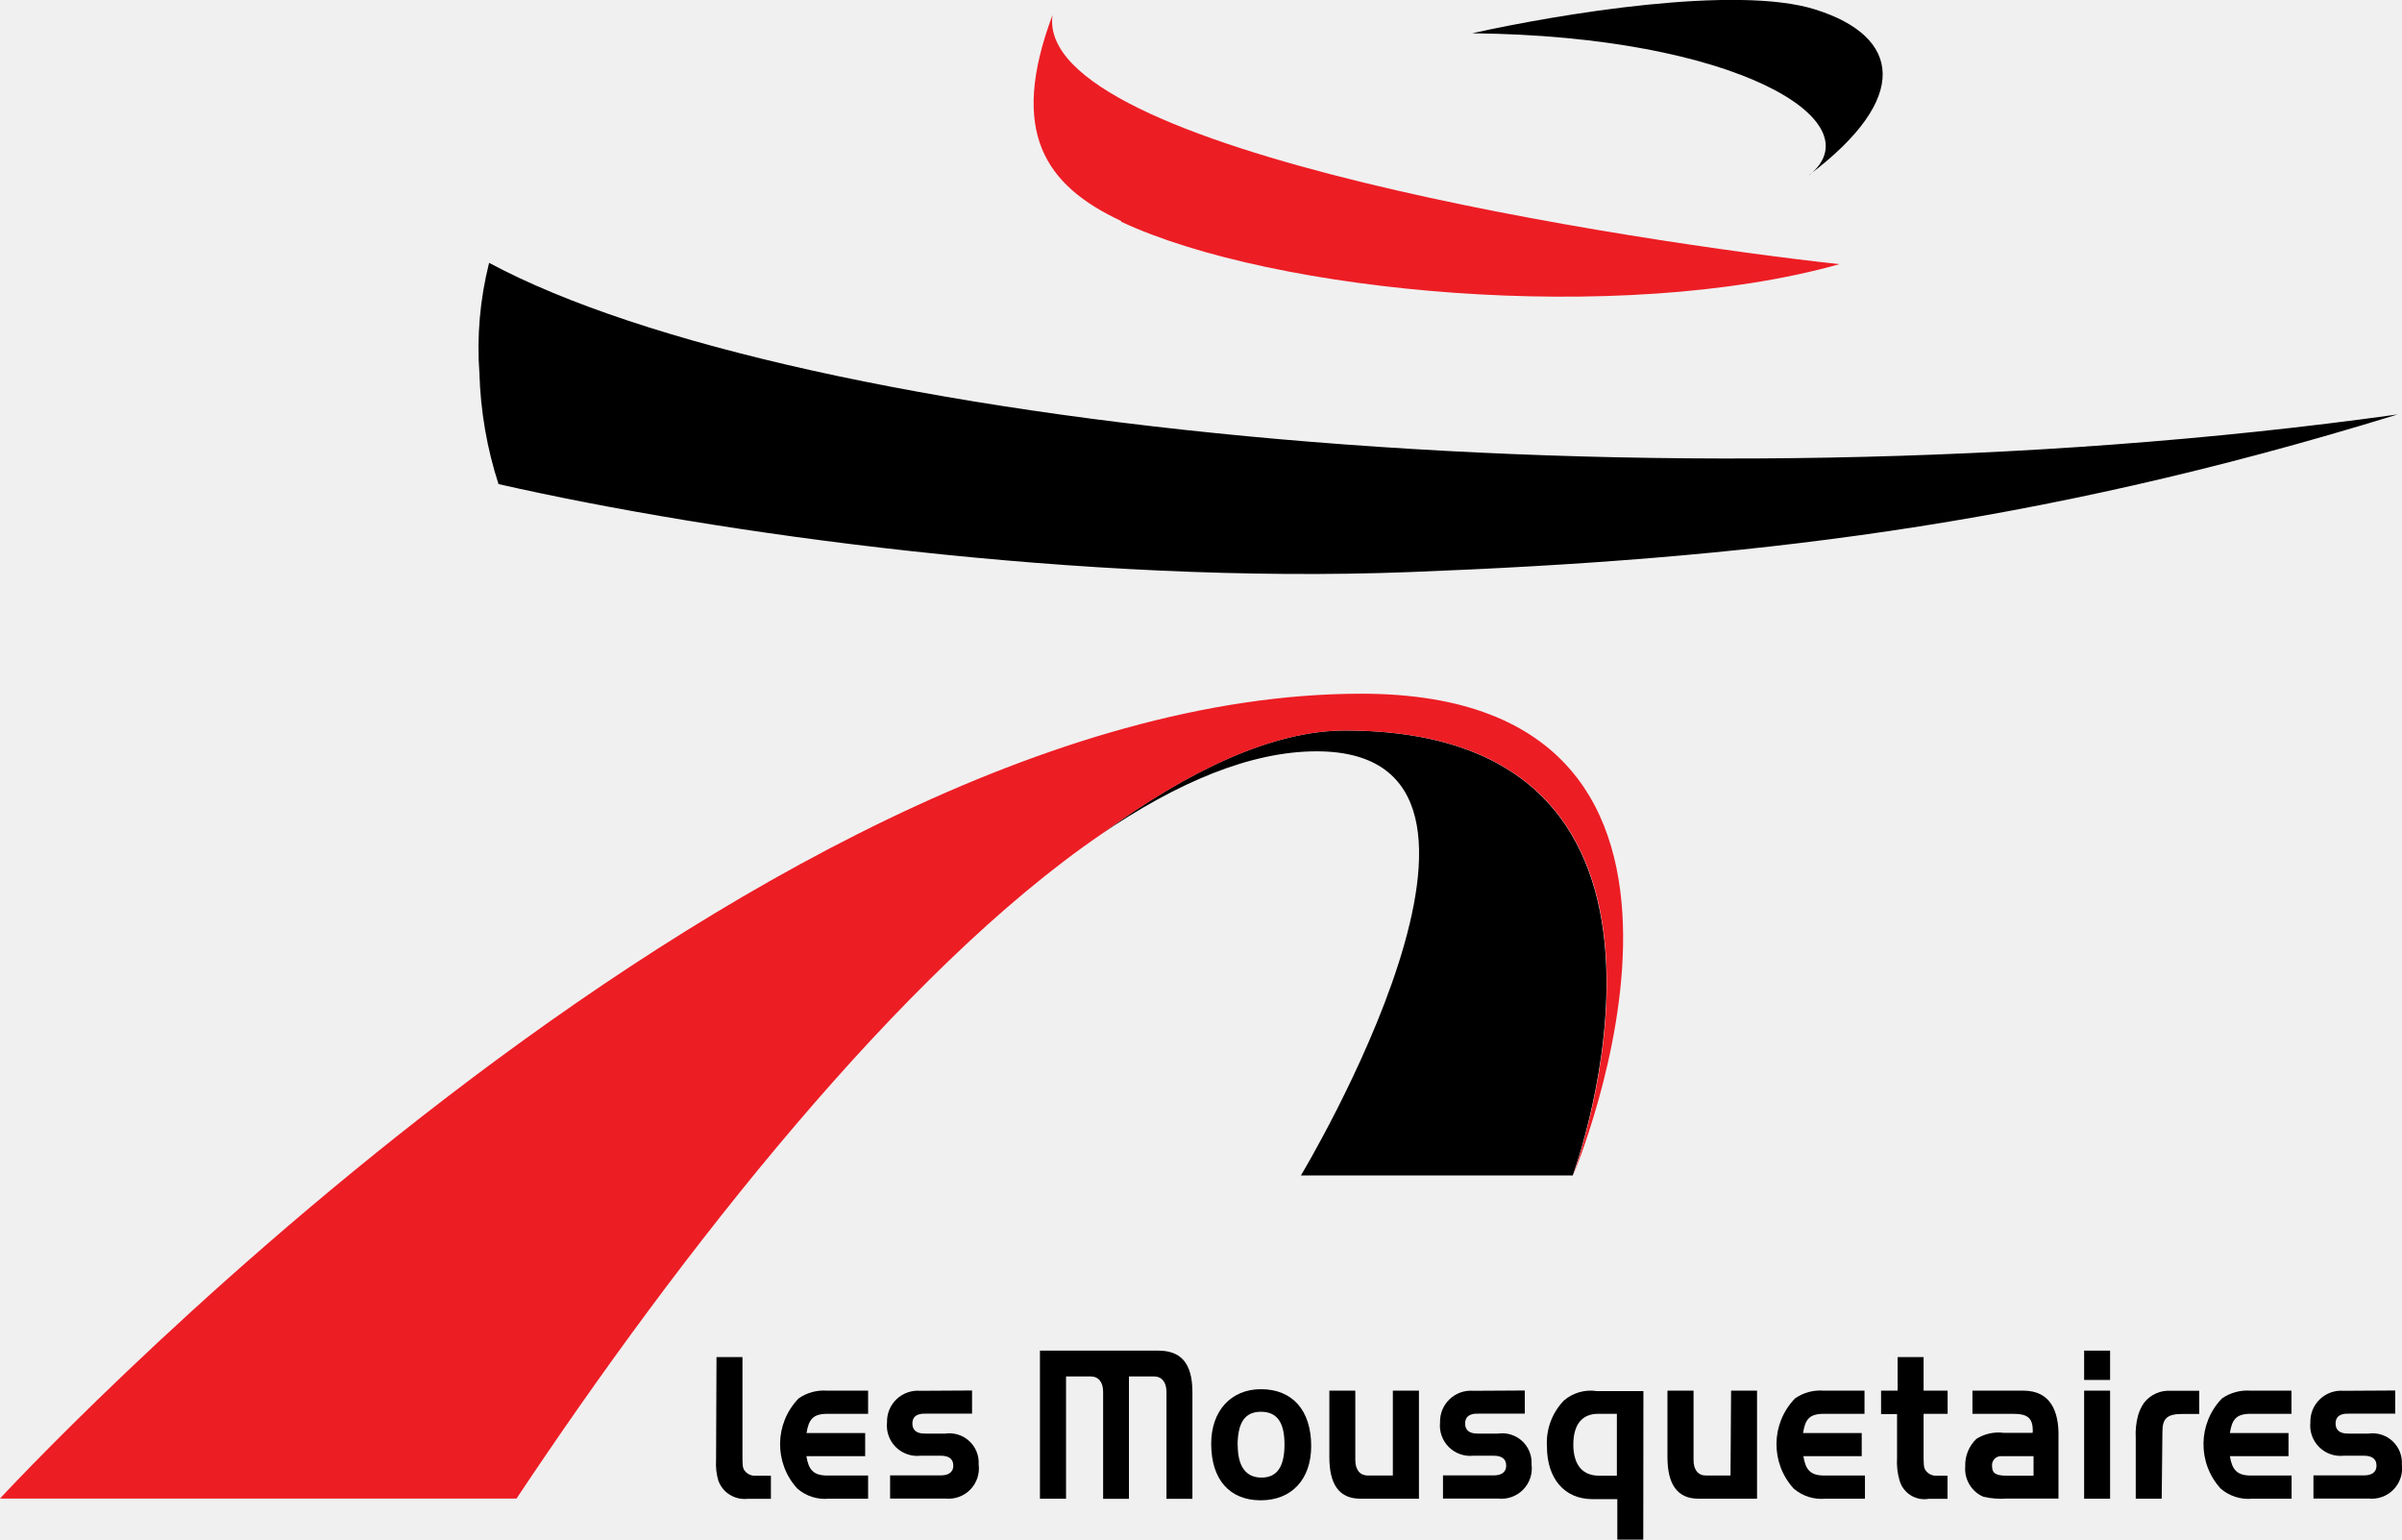
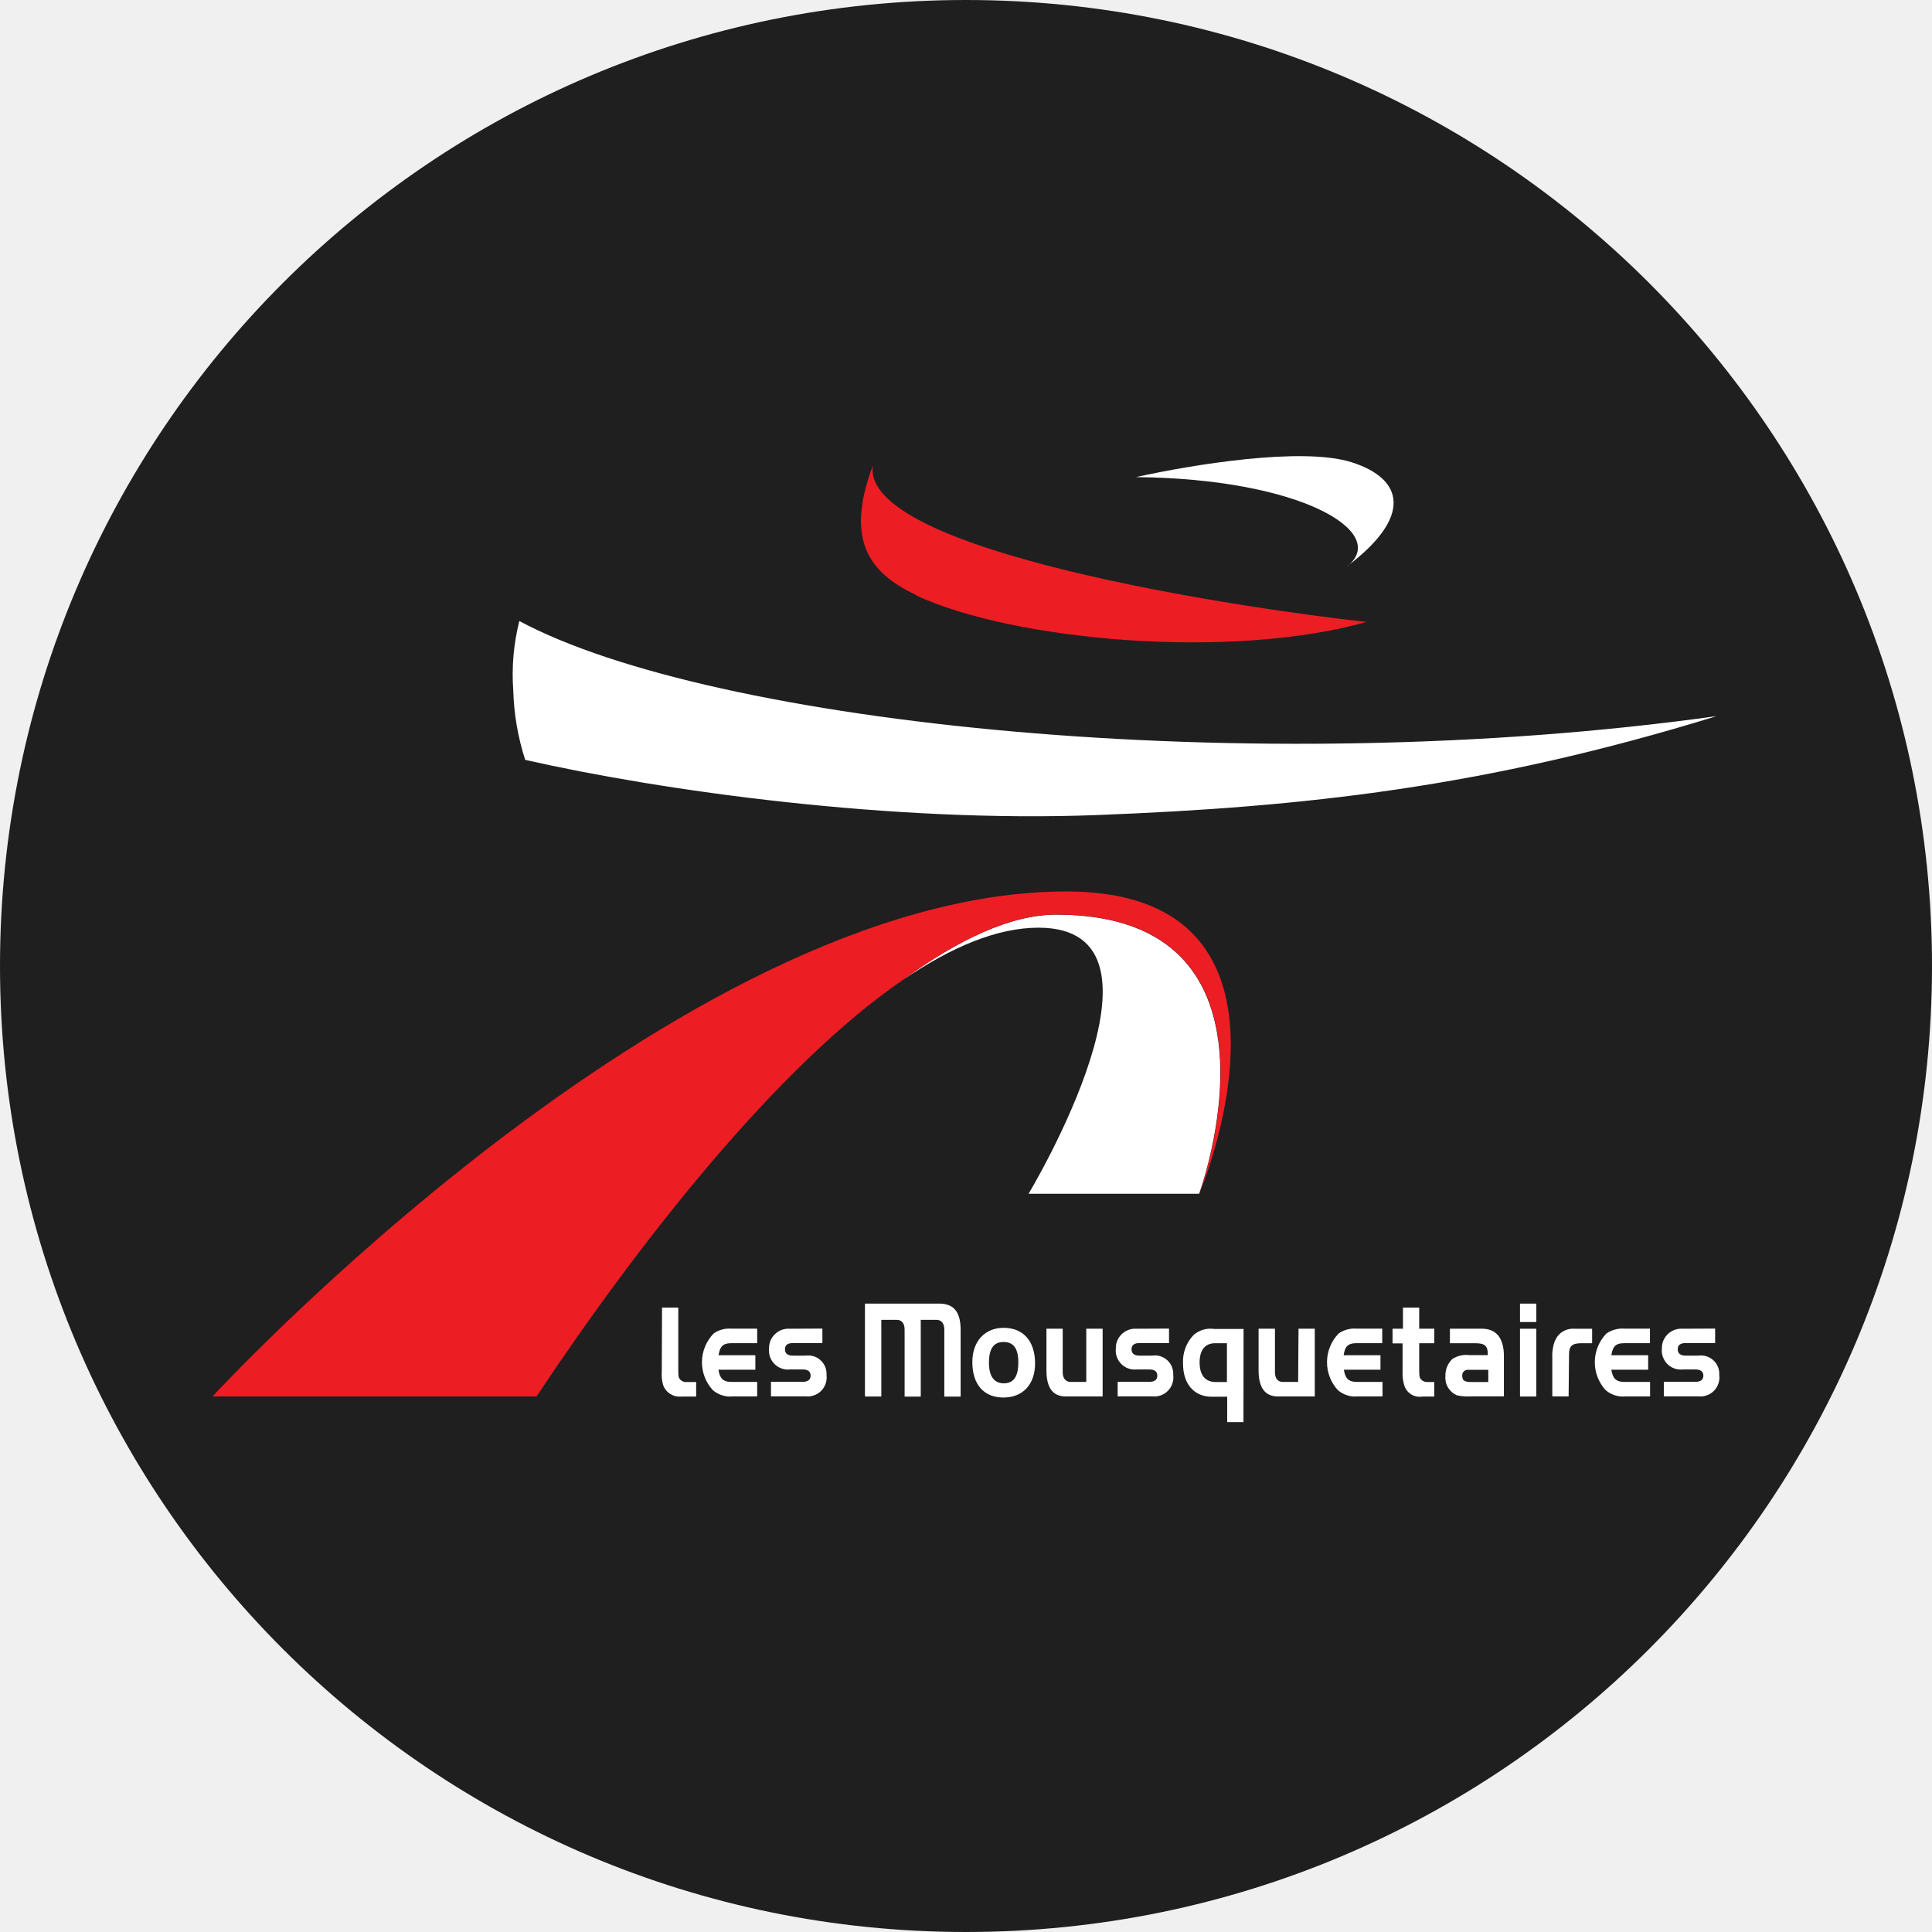
- <svg xmlns="http://www.w3.org/2000/svg" id="Calque_1" data-name="Calque 1" viewBox="0 0 163.83 105">
-   <defs>
-     <style>.cls-1{fill:#ed1d24;}.cls-2{fill:#fff;stroke:#000;stroke-miterlimit:10;}</style>
-   </defs>
-   <path d="M55,99.31c.15.91.46,1.32,1.43,1.32h2.78v1.58H56.54a2.87,2.87,0,0,1-2.16-.69,4.49,4.49,0,0,1,.09-6.15,3,3,0,0,1,1.94-.53h2.8v1.58H56.44c-1,0-1.28.39-1.43,1.31h4v1.58Z" transform="translate(0 0.02)" />
-   <path d="M123,99.31c.15.91.46,1.32,1.43,1.32h2.77v1.58H124.5a2.89,2.89,0,0,1-2.16-.69,4.49,4.49,0,0,1,.09-6.15,3,3,0,0,1,1.95-.53h2.79v1.58h-2.77c-1,0-1.28.39-1.42,1.31h4v1.58Z" transform="translate(0 0.02)" />
-   <path d="M152.09,99.31c.15.91.47,1.32,1.43,1.32h2.78v1.58h-2.68a2.88,2.88,0,0,1-2.16-.69,4.5,4.5,0,0,1,.09-6.15,3.05,3.05,0,0,1,1.95-.53h2.79v1.58h-2.78c-1,0-1.27.39-1.42,1.31h4v1.58Z" transform="translate(0 0.02)" />
-   <path d="M86,94.74c2.15,0,3.43,1.44,3.43,3.88,0,2.27-1.33,3.7-3.44,3.7s-3.38-1.4-3.38-3.86c0-2.24,1.35-3.72,3.4-3.72m-1.59,3.82c0,1.44.55,2.21,1.62,2.21s1.57-.75,1.57-2.26S87.1,96.28,86,96.28s-1.58.75-1.59,2.28" transform="translate(0 0.02)" />
-   <path d="M95,94.84h1.78v7.37h-4c-1.46,0-2.11-1-2.11-2.83V94.84h1.77v4.74c0,.66.32,1.05.86,1.05H95Z" transform="translate(0 0.02)" />
-   <path d="M118.07,94.84h1.77v7.37h-4c-1.45,0-2.11-1-2.11-2.83V94.84h1.78v4.74c0,.66.31,1.05.85,1.05h1.67Z" transform="translate(0 0.02)" />
-   <path d="M112.08,105h-1.77v-2.76h-1.7c-1.9,0-3.1-1.4-3.1-3.59a4.14,4.14,0,0,1,1.16-3.14,2.8,2.8,0,0,1,2.24-.64h3.18ZM109,96.42c-1.1,0-1.69.74-1.69,2.1s.61,2.12,1.75,2.12h1.22V96.42Z" transform="translate(0 0.02)" />
-   <path d="M129.43,92.55h1.77v2.29h1.64v1.58H131.2v2.67c0,.76,0,1,.14,1.19a.87.87,0,0,0,.8.36h.69v1.58h-1.28a1.76,1.76,0,0,1-2-1.29,4.45,4.45,0,0,1-.16-1.49v-3H128.3V94.84h1.13Z" transform="translate(0 0.02)" />
-   <path d="M138.65,97.61c0-.9-.34-1.19-1.35-1.19h-2.77V94.84H138c1.83,0,2.45,1.36,2.4,3.21v4.15h-3.51a5.43,5.43,0,0,1-1.61-.12,2.07,2.07,0,0,1-1.24-2.07,2.48,2.48,0,0,1,.76-1.88,2.82,2.82,0,0,1,1.88-.41h1.95Zm-1.83,1.7h-.29a.61.61,0,0,0-.66.68c0,.48.25.65,1,.65h1.83V99.31Z" transform="translate(0 0.02)" />
-   <path d="M147.44,102.21h-1.77V98.06a4.83,4.83,0,0,1,.15-1.5,2.84,2.84,0,0,1,.43-.91,2.13,2.13,0,0,1,1.81-.8H150v1.58h-1.16c-1,0-1.35.29-1.35,1.19Z" transform="translate(0 0.02)" />
-   <path d="M142.15,92.11h1.77v2h-1.77Zm1.77,10.1h-1.77V94.84h1.77Z" transform="translate(0 0.02)" />
-   <path d="M48.87,92.55h1.77v6.62c0,.72,0,.94.15,1.13a.87.87,0,0,0,.79.34h1v1.58H51a1.93,1.93,0,0,1-1.55-.53A2,2,0,0,1,49,101a4.06,4.06,0,0,1-.16-1.42Z" transform="translate(0 0.02)" />
-   <path d="M70.93,92.11v10.1h1.78V93.87h1.67c.55,0,.86.39.86,1.06v7.29H77V93.87H78.7c.54,0,.86.39.86,1.06v7.29h1.77V94.95c0-2.14-.92-2.84-2.34-2.84Z" transform="translate(0 0.02)" />
-   <path d="M66.3,94.83v1.58H63.13c-.15,0-.9-.05-.9.67s.73.69.9.69h1.34a2,2,0,0,1,2.28,2.1,2.07,2.07,0,0,1-2.28,2.33H60.71v-1.58h3.46c.45,0,.85-.16.85-.67s-.38-.67-.85-.67H62.78A2.07,2.07,0,0,1,60.5,97a2.1,2.1,0,0,1,2.27-2.15Z" transform="translate(0 0.02)" />
-   <path d="M104,94.83v1.58h-3.17c-.15,0-.9-.05-.9.67s.73.69.9.69h1.34a2,2,0,0,1,2.29,2.1,2.07,2.07,0,0,1-2.29,2.33H98.42v-1.58h3.46c.45,0,.85-.16.85-.67s-.38-.67-.85-.67h-1.39A2.07,2.07,0,0,1,98.22,97a2.1,2.1,0,0,1,2.27-2.15Z" transform="translate(0 0.02)" />
-   <path d="M163.37,94.83v1.58H160.2c-.15,0-.9-.05-.9.67s.74.69.9.69h1.34a2,2,0,0,1,2.28,2.1,2.07,2.07,0,0,1-2.28,2.33h-3.75v-1.58h3.45c.45,0,.85-.16.85-.67s-.39-.67-.85-.67h-1.39A2.07,2.07,0,0,1,157.58,97a2.1,2.1,0,0,1,2.27-2.15Z" transform="translate(0 0.02)" />
-   <path d="M91.74,49.81c-4.91,0-10.62,2.68-16.63,7.07,5.2-3.54,10.19-5.65,14.69-5.65,16.33,0-1.07,28.93-1.07,28.93h18.54s11.13-30.35-15.54-30.35" transform="translate(0 0.02)" />
-   <path class="cls-1" d="M92.85,47.3C50.59,47.3,0,102.2,0,102.2H35.23c11.18-16.81,26.24-36,39.89-45.32,6-4.38,11.72-7.07,16.63-7.07,26.67,0,15.54,30.35,15.54,30.35S121.21,47.3,92.85,47.3" transform="translate(0 0.02)" />
-   <path d="M32.7,25.46A27.12,27.12,0,0,0,34,33c14.78,3.36,39.84,6.87,62.22,6S138.4,36,163.53,28.25c-50.68,7.07-109.27.88-130.17-10.34a23.77,23.77,0,0,0-.66,7.56" transform="translate(0 0.02)" />
-   <path d="M123.39,11.92c7-5.29,6.24-9.46.43-11.29-5.39-1.7-17.42.29-23.41,1.62,18,.18,27.52,6,23,9.67" transform="translate(0 0.02)" />
-   <path class="cls-1" d="M76.46,15.1c10.39,4.87,34,7.11,49,2.9-13.68-1.5-55-7.68-53.67-17-3,8-.5,11.63,4.69,14.06" transform="translate(0 0.02)" />
-   <path class="cls-2" d="M37.92,89.19" transform="translate(0 0.02)" />
+ <svg xmlns="http://www.w3.org/2000/svg" width="36" height="36" viewBox="0 0 36 36" fill="none">
+   <circle cx="18" cy="18" r="18" fill="#1F1F1F" />
+   <path d="M13.387 25.523C13.413 25.679 13.466 25.75 13.633 25.75H14.109V26.02H13.652C13.585 26.027 13.518 26.02 13.454 25.999C13.39 25.979 13.332 25.946 13.281 25.902C13.149 25.758 13.077 25.568 13.08 25.372C13.083 25.176 13.161 24.989 13.297 24.848C13.394 24.78 13.511 24.748 13.629 24.757H14.109V25.028H13.634C13.463 25.028 13.415 25.095 13.389 25.253H14.075V25.523H13.387Z" fill="white" />
+   <path d="M25.041 25.523C25.067 25.68 25.12 25.75 25.286 25.75H25.761V26.02H25.298C25.232 26.027 25.164 26.02 25.101 25.999C25.037 25.979 24.978 25.946 24.928 25.902C24.796 25.758 24.724 25.568 24.727 25.372C24.73 25.176 24.807 24.989 24.943 24.848C25.041 24.78 25.159 24.748 25.277 24.757H25.756V25.028H25.281C25.109 25.028 25.061 25.095 25.037 25.253H25.723V25.523H25.041Z" fill="white" />
+   <path d="M30.025 25.523C30.051 25.679 30.106 25.75 30.27 25.75H30.747V26.02H30.288C30.221 26.027 30.154 26.02 30.09 25.999C30.027 25.979 29.968 25.946 29.917 25.902C29.786 25.757 29.714 25.568 29.717 25.372C29.72 25.176 29.797 24.989 29.933 24.848C30.031 24.781 30.148 24.749 30.267 24.757H30.745V25.028H30.269C30.097 25.028 30.051 25.095 30.025 25.253H30.711V25.523H30.025Z" fill="white" />
+   <path d="M18.699 24.742C19.068 24.742 19.287 24.989 19.287 25.407C19.287 25.796 19.059 26.041 18.697 26.041C18.336 26.041 18.118 25.801 18.118 25.38C18.118 24.996 18.349 24.742 18.701 24.742M18.428 25.397C18.428 25.644 18.523 25.776 18.706 25.776C18.889 25.776 18.975 25.647 18.975 25.388C18.975 25.13 18.888 25.006 18.699 25.006C18.511 25.006 18.428 25.135 18.427 25.397" fill="white" />
+   <path d="M20.241 24.758H20.546V26.021H19.861C19.61 26.021 19.499 25.849 19.499 25.536V24.758H19.802V25.57C19.802 25.683 19.857 25.75 19.95 25.75H20.241V24.758Z" fill="white" />
+   <path d="M24.196 24.758H24.499V26.021H23.814C23.565 26.021 23.452 25.849 23.452 25.536V24.758H23.757V25.57C23.757 25.683 23.81 25.75 23.903 25.75H24.189L24.196 24.758Z" fill="white" />
+   <path d="M23.17 26.499H22.867V26.026H22.576C22.25 26.026 22.044 25.786 22.044 25.411C22.038 25.312 22.053 25.214 22.087 25.121C22.121 25.028 22.174 24.944 22.243 24.873C22.296 24.828 22.357 24.795 22.423 24.776C22.489 24.757 22.559 24.753 22.627 24.763H23.172L23.17 26.499ZM22.642 25.029C22.454 25.029 22.353 25.156 22.353 25.389C22.353 25.622 22.457 25.752 22.653 25.752H22.862V25.029H22.642Z" fill="white" />
+   <path d="M26.142 24.365H26.445V24.758H26.726V25.029H26.445V25.486C26.445 25.616 26.445 25.657 26.469 25.69C26.485 25.712 26.505 25.729 26.529 25.739C26.554 25.75 26.58 25.755 26.606 25.752H26.725V26.023H26.505C26.431 26.035 26.354 26.02 26.291 25.979C26.227 25.938 26.182 25.875 26.163 25.802C26.139 25.718 26.13 25.632 26.135 25.546V25.032H25.948V24.758H26.142V24.365Z" fill="white" />
+   <path d="M27.723 25.233C27.723 25.078 27.665 25.029 27.492 25.029H27.017V24.758H27.611C27.925 24.758 28.031 24.991 28.023 25.308V26.019H27.421C27.329 26.026 27.236 26.019 27.145 25.999C27.077 25.969 27.02 25.919 26.982 25.855C26.944 25.792 26.927 25.718 26.933 25.644C26.931 25.584 26.941 25.524 26.963 25.469C26.986 25.413 27.02 25.363 27.063 25.322C27.159 25.261 27.273 25.236 27.385 25.251H27.72L27.723 25.233ZM27.409 25.524H27.36C27.344 25.523 27.328 25.525 27.314 25.53C27.299 25.535 27.286 25.544 27.275 25.555C27.264 25.566 27.256 25.58 27.251 25.595C27.246 25.609 27.245 25.625 27.247 25.64C27.247 25.723 27.289 25.752 27.418 25.752H27.732V25.524H27.409Z" fill="white" />
+   <path d="M29.229 26.02H28.925V25.309C28.92 25.222 28.929 25.136 28.951 25.052C28.966 24.996 28.991 24.943 29.025 24.896C29.061 24.849 29.109 24.813 29.163 24.789C29.217 24.765 29.276 24.755 29.335 24.759H29.667V25.029H29.468C29.297 25.029 29.237 25.079 29.237 25.233L29.229 26.02Z" fill="white" />
+   <path d="M28.323 24.291H28.627V24.634H28.323V24.291ZM28.627 26.022H28.323V24.759H28.627V26.022Z" fill="white" />
+   <path d="M12.336 24.365H12.639V25.5C12.639 25.623 12.639 25.661 12.665 25.694C12.68 25.714 12.701 25.73 12.725 25.741C12.748 25.751 12.774 25.755 12.8 25.752H12.972V26.023H12.701C12.652 26.028 12.604 26.022 12.558 26.007C12.512 25.991 12.47 25.965 12.435 25.932C12.402 25.898 12.375 25.858 12.358 25.813C12.335 25.735 12.325 25.652 12.331 25.57L12.336 24.365Z" fill="white" />
+   <path d="M16.117 24.291V26.022H16.422V24.593H16.709C16.803 24.593 16.856 24.66 16.856 24.774V26.024H17.157V24.593H17.449C17.541 24.593 17.596 24.66 17.596 24.774V26.024H17.9V24.778C17.9 24.411 17.742 24.291 17.499 24.291H16.117Z" fill="white" />
+   <path d="M15.324 24.756V25.027H14.781C14.755 25.027 14.627 25.018 14.627 25.142C14.627 25.265 14.752 25.26 14.781 25.26H15.011C15.061 25.253 15.112 25.257 15.161 25.272C15.209 25.287 15.254 25.312 15.291 25.347C15.329 25.381 15.358 25.424 15.377 25.471C15.396 25.518 15.404 25.569 15.401 25.62C15.408 25.673 15.403 25.727 15.386 25.778C15.369 25.829 15.341 25.876 15.303 25.915C15.266 25.953 15.22 25.982 15.169 26C15.118 26.019 15.064 26.025 15.011 26.019H14.366V25.748H14.959C15.036 25.748 15.105 25.721 15.105 25.633C15.105 25.546 15.04 25.518 14.959 25.518H14.721C14.668 25.524 14.615 25.518 14.565 25.5C14.515 25.483 14.47 25.454 14.432 25.417C14.395 25.379 14.366 25.334 14.348 25.284C14.331 25.234 14.325 25.18 14.33 25.128C14.329 25.077 14.338 25.027 14.357 24.98C14.377 24.934 14.406 24.892 14.443 24.857C14.479 24.822 14.523 24.795 14.57 24.779C14.618 24.762 14.669 24.755 14.719 24.759L15.324 24.756Z" fill="white" />
+   <path d="M21.783 24.756V25.027H21.239C21.214 25.027 21.085 25.018 21.085 25.142C21.085 25.265 21.21 25.26 21.239 25.26H21.469C21.52 25.252 21.571 25.256 21.62 25.271C21.669 25.286 21.713 25.312 21.751 25.346C21.789 25.381 21.818 25.423 21.837 25.47C21.856 25.518 21.865 25.569 21.861 25.62C21.869 25.673 21.863 25.728 21.846 25.779C21.829 25.83 21.801 25.877 21.763 25.915C21.725 25.954 21.679 25.983 21.628 26.001C21.577 26.019 21.523 26.025 21.469 26.019H20.826V25.748H21.419C21.497 25.748 21.565 25.721 21.565 25.633C21.565 25.546 21.5 25.518 21.419 25.518H21.181C21.128 25.524 21.075 25.517 21.026 25.5C20.976 25.482 20.931 25.453 20.893 25.416C20.856 25.378 20.828 25.333 20.81 25.283C20.793 25.233 20.786 25.18 20.792 25.128C20.791 25.077 20.8 25.027 20.819 24.98C20.839 24.934 20.868 24.892 20.904 24.857C20.941 24.822 20.985 24.795 21.032 24.779C21.08 24.762 21.131 24.755 21.181 24.759L21.783 24.756Z" fill="white" />
+   <path d="M31.959 24.756V25.027H31.416C31.39 25.027 31.262 25.018 31.262 25.142C31.262 25.265 31.389 25.26 31.416 25.26H31.646C31.696 25.253 31.747 25.257 31.796 25.272C31.844 25.287 31.889 25.312 31.926 25.347C31.964 25.381 31.993 25.424 32.012 25.471C32.031 25.518 32.039 25.569 32.036 25.62C32.043 25.673 32.038 25.727 32.021 25.778C32.004 25.829 31.976 25.876 31.938 25.915C31.901 25.953 31.855 25.982 31.804 26C31.753 26.019 31.699 26.025 31.646 26.019H31.003V25.748H31.594C31.671 25.748 31.74 25.721 31.74 25.633C31.74 25.546 31.673 25.518 31.594 25.518H31.356C31.303 25.524 31.25 25.517 31.201 25.5C31.151 25.482 31.105 25.453 31.068 25.416C31.031 25.378 31.003 25.333 30.985 25.283C30.967 25.233 30.961 25.18 30.967 25.128C30.965 25.077 30.975 25.027 30.994 24.98C31.014 24.934 31.042 24.892 31.079 24.857C31.116 24.822 31.16 24.795 31.207 24.779C31.255 24.762 31.305 24.755 31.356 24.759L31.959 24.756Z" fill="white" />
+   <path d="M19.682 17.043C18.841 17.043 17.862 17.502 16.832 18.255C17.723 17.648 18.578 17.286 19.35 17.286C22.148 17.286 19.166 22.244 19.166 22.244H22.344C22.344 22.244 24.251 17.043 19.68 17.043" fill="white" />
+   <path d="M19.873 16.611C12.63 16.611 3.96 26.02 3.96 26.02H9.998C11.914 23.139 14.495 19.851 16.834 18.253C17.863 17.503 18.843 17.041 19.685 17.041C24.256 17.041 22.348 22.243 22.348 22.243C22.348 22.243 24.734 16.611 19.873 16.611Z" fill="#ED1D24" />
+   <path d="M9.564 12.866C9.576 13.305 9.651 13.74 9.786 14.159C12.319 14.734 16.614 15.336 20.45 15.187C24.286 15.038 27.679 14.673 31.986 13.344C23.3 14.556 13.259 13.495 9.677 11.572C9.57 11.995 9.532 12.433 9.564 12.868" fill="white" />
+   <path d="M25.107 10.547C26.307 9.641 26.177 8.926 25.181 8.612C24.257 8.321 22.195 8.662 21.169 8.89C24.254 8.921 25.886 9.918 25.111 10.547" fill="white" />
+   <path d="M17.065 11.092C18.845 11.927 22.892 12.311 25.463 11.589C23.118 11.332 16.036 10.273 16.264 8.676C15.75 10.047 16.179 10.669 17.068 11.085" fill="#ED1D24" />
</svg>
